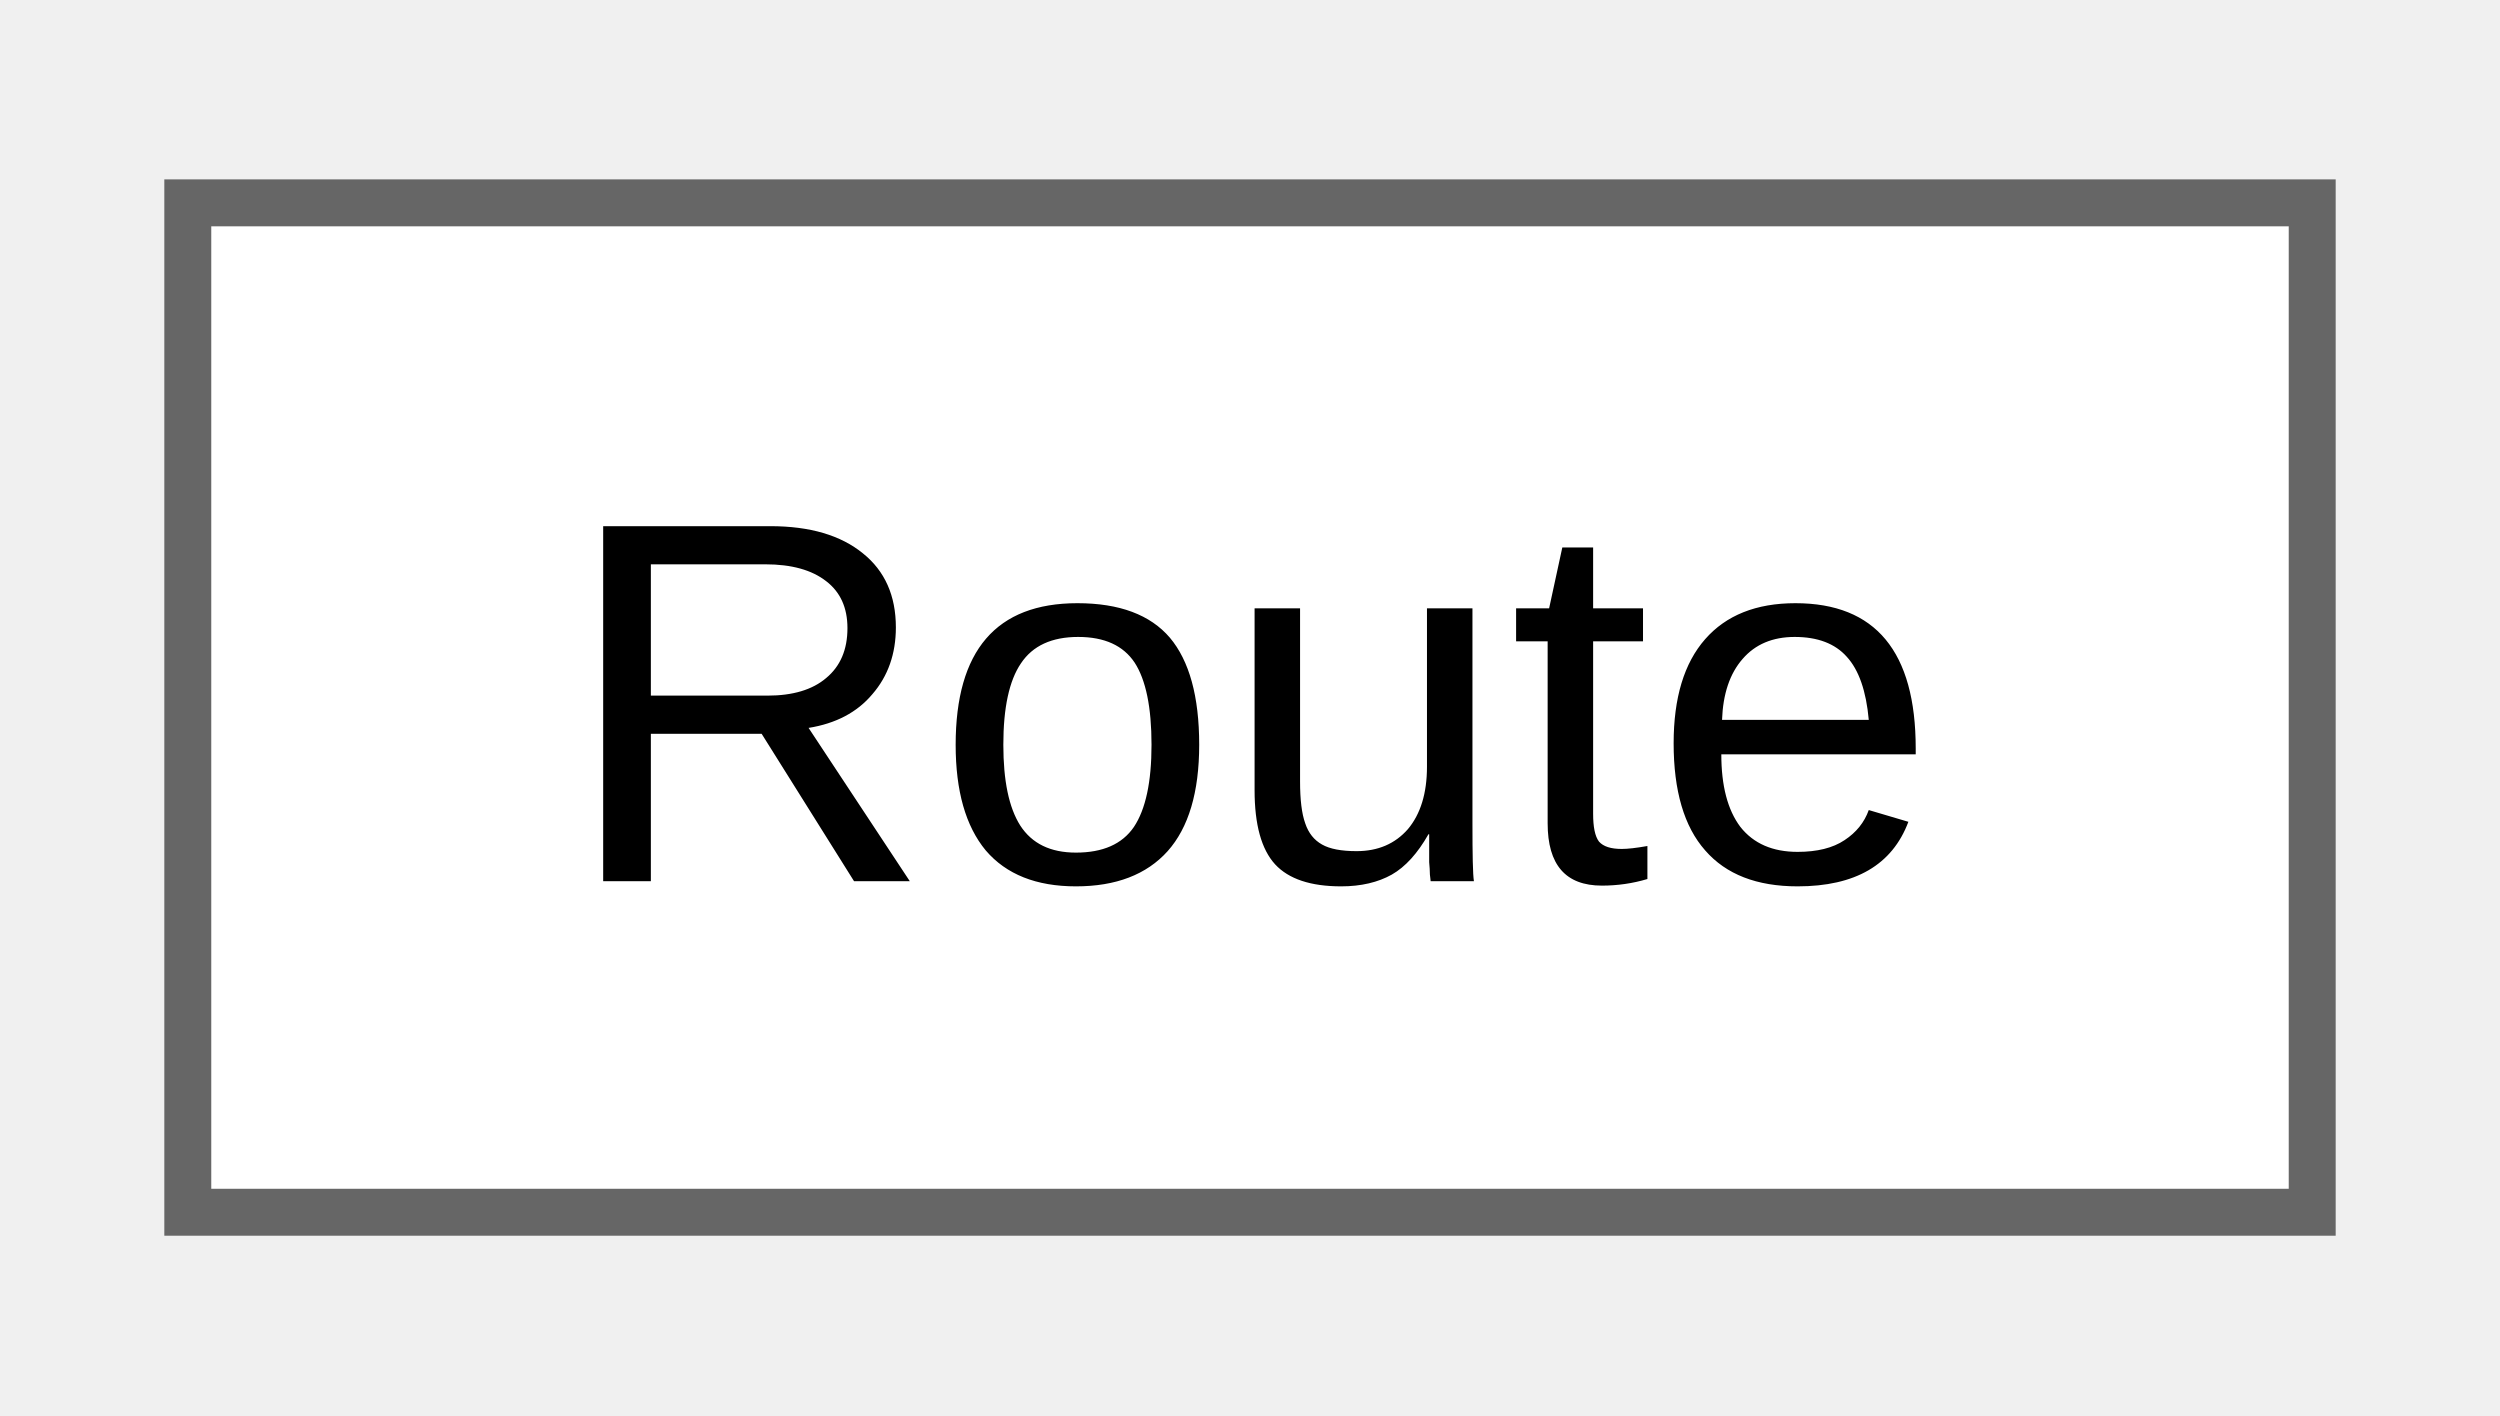
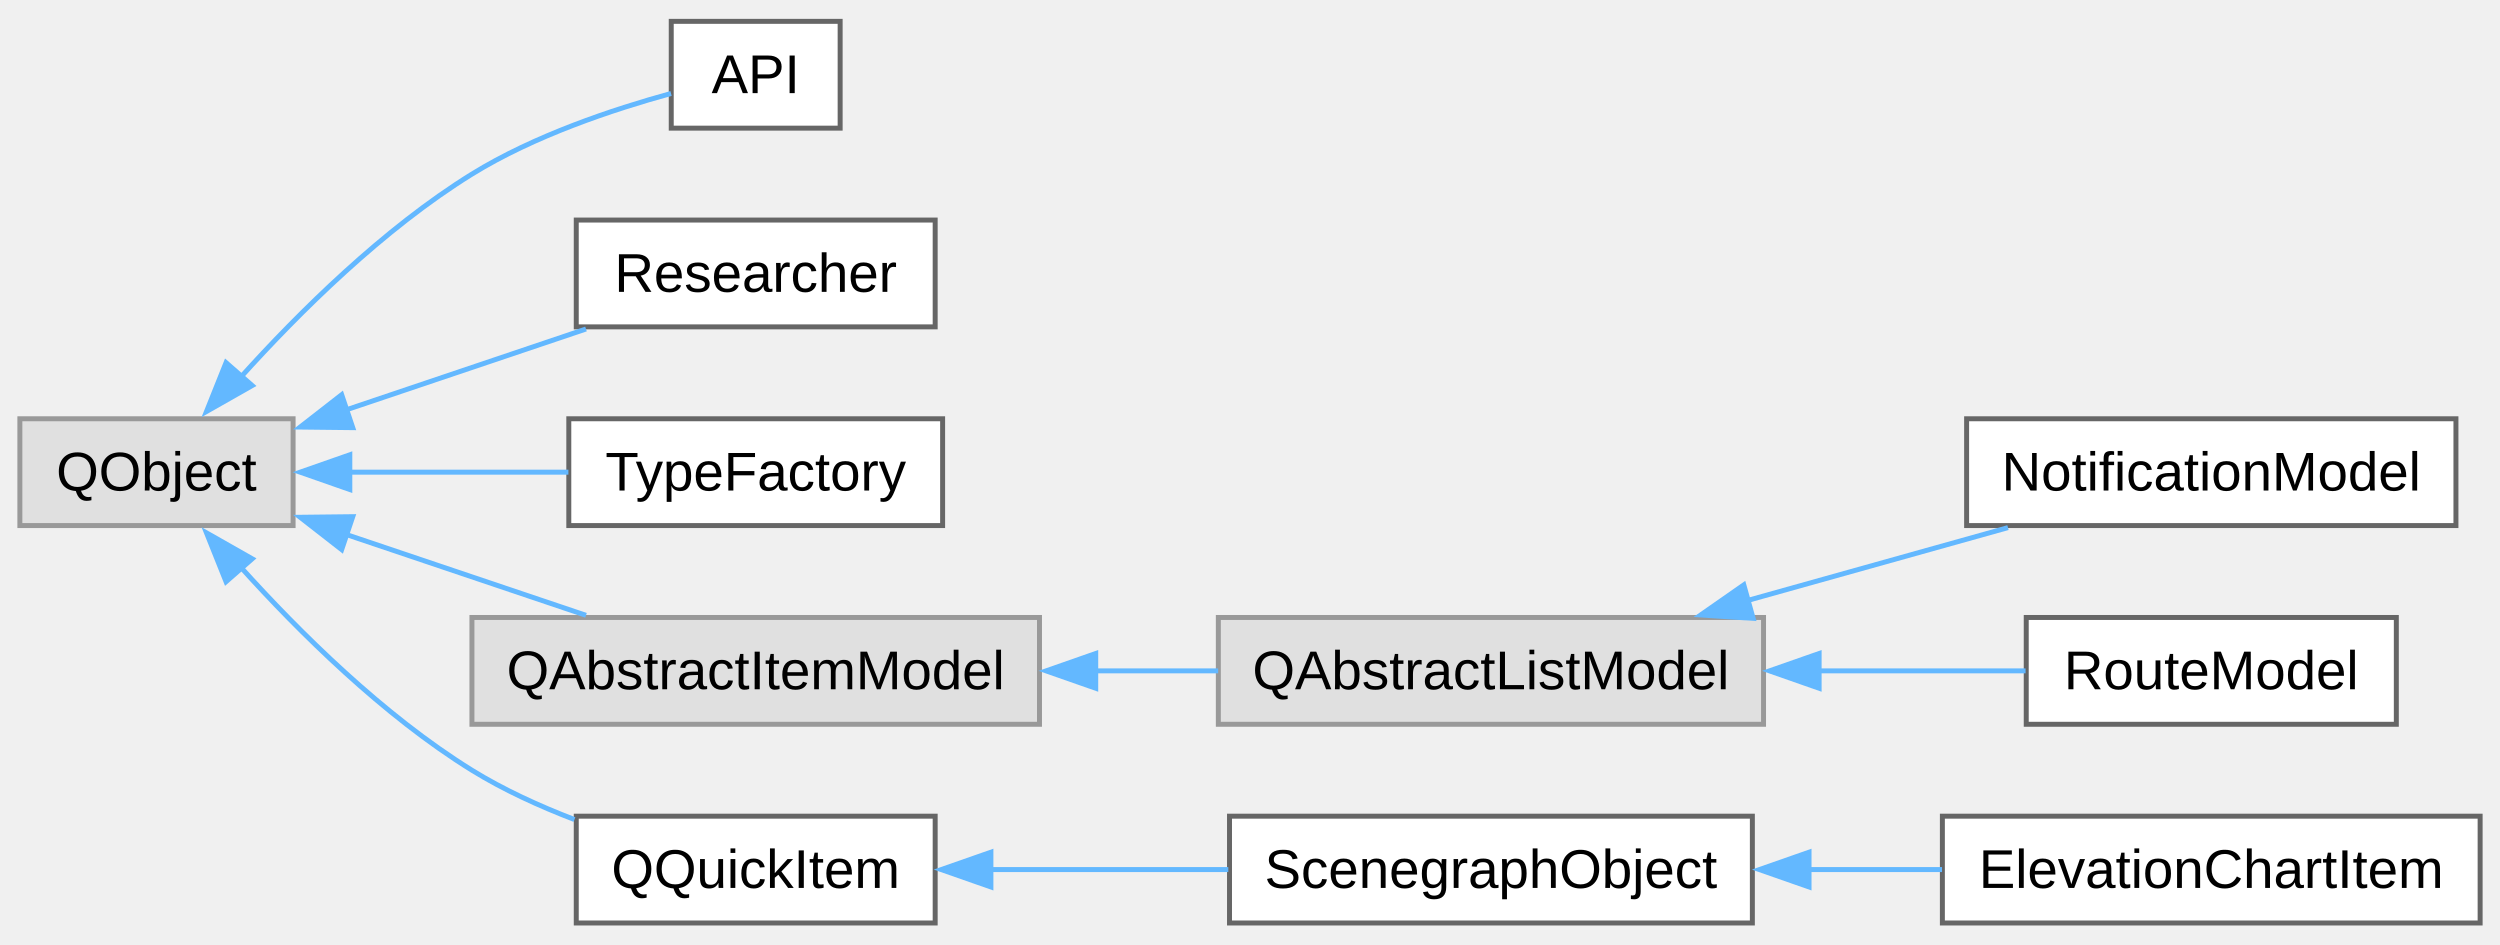
- <svg xmlns="http://www.w3.org/2000/svg" xmlns:xlink="http://www.w3.org/1999/xlink" width="53pt" height="30pt" viewBox="0.00 0.00 53.25 29.50">
-   <g id="graph0" class="graph" transform="scale(1 1) rotate(0) translate(4 25.5)">
+ <svg xmlns="http://www.w3.org/2000/svg" xmlns:xlink="http://www.w3.org/1999/xlink" width="503pt" height="190pt" viewBox="0.00 0.00 503.25 189.50">
+   <g id="graph0" class="graph" transform="scale(1 1) rotate(0) translate(4 185.5)">
    <g id="Node000000" class="node">
      <g id="a_Node000000">
-         <a xlink:href="de/d39/classElevationChart_1_1Route.html" target="_top" xlink:title="Набор последовательных точек на карте.">
-           <polygon fill="white" stroke="#666666" points="45.25,-21.5 0,-21.5 0,0 45.25,0 45.25,-21.5" />
-           <text text-anchor="middle" x="22.62" y="-7.05" font-family="Arial" font-size="11.00">Route</text>
+         <a xlink:title=" ">
+           <polygon fill="#e0e0e0" stroke="#999999" points="55,-101.5 0,-101.5 0,-80 55,-80 55,-101.5" />
+           <text text-anchor="middle" x="27.5" y="-87.05" font-family="Arial" font-size="11.00">QObject</text>
+         </a>
+       </g>
+     </g>
+     <g id="Node000001" class="node">
+       <g id="a_Node000001">
+         <a xlink:href="dc/d79/classElevationChart_1_1API.html" target="_top" xlink:title="Публичный интерфейс (C++) для виджета профиля высот.">
+           <polygon fill="white" stroke="#666666" points="165.12,-181.5 131.12,-181.5 131.12,-160 165.12,-160 165.12,-181.5" />
+           <text text-anchor="middle" x="148.12" y="-167.05" font-family="Arial" font-size="11.00">API</text>
+         </a>
+       </g>
+     </g>
+     <g id="edge4_Node000000_Node000001" class="edge">
+       <g id="a_edge4_Node000000_Node000001">
+         <a xlink:title=" ">
+           <path fill="none" stroke="#63b8ff" d="M44.47,-109.88C56.21,-122.9 73.16,-139.72 91,-150.75 103.49,-158.47 119.4,-163.78 131.08,-166.98" />
+           <polygon fill="#63b8ff" stroke="#63b8ff" points="46.77,-108.19 37.56,-102.96 41.5,-112.8 46.77,-108.19" />
+         </a>
+       </g>
+     </g>
+     <g id="Node000002" class="node">
+       <g id="a_Node000002">
+         <a xlink:href="df/d15/classElevationChart_1_1Researcher.html" target="_top" xlink:title=" ">
+           <polygon fill="white" stroke="#666666" points="184.25,-141.5 112,-141.5 112,-120 184.25,-120 184.25,-141.5" />
+           <text text-anchor="middle" x="148.12" y="-127.05" font-family="Arial" font-size="11.00">Researcher</text>
+         </a>
+       </g>
+     </g>
+     <g id="edge5_Node000000_Node000002" class="edge">
+       <g id="a_edge5_Node000000_Node000002">
+         <a xlink:title=" ">
+           <path fill="none" stroke="#63b8ff" d="M65.68,-103.29C81.15,-108.5 98.95,-114.51 113.96,-119.57" />
+           <polygon fill="#63b8ff" stroke="#63b8ff" points="67.01,-99.71 56.42,-99.83 64.78,-106.34 67.01,-99.71" />
+         </a>
+       </g>
+     </g>
+     <g id="Node000003" class="node">
+       <g id="a_Node000003">
+         <a xlink:href="d6/dda/classElevationChart_1_1TypeFactory.html" target="_top" xlink:title=" ">
+           <polygon fill="white" stroke="#666666" points="185.75,-101.5 110.5,-101.5 110.5,-80 185.75,-80 185.75,-101.5" />
+           <text text-anchor="middle" x="148.12" y="-87.05" font-family="Arial" font-size="11.00">TypeFactory</text>
+         </a>
+       </g>
+     </g>
+     <g id="edge6_Node000000_Node000003" class="edge">
+       <g id="a_edge6_Node000000_Node000003">
+         <a xlink:title=" ">
+           <path fill="none" stroke="#63b8ff" d="M66.27,-90.75C80.39,-90.75 96.4,-90.75 110.42,-90.75" />
+           <polygon fill="#63b8ff" stroke="#63b8ff" points="66.42,-87.25 56.42,-90.75 66.42,-94.25 66.42,-87.25" />
+         </a>
+       </g>
+     </g>
+     <g id="Node000004" class="node">
+       <g id="a_Node000004">
+         <a xlink:title=" ">
+           <polygon fill="#e0e0e0" stroke="#999999" points="205.25,-61.5 91,-61.5 91,-40 205.25,-40 205.25,-61.5" />
+           <text text-anchor="middle" x="148.12" y="-47.05" font-family="Arial" font-size="11.00">QAbstractItemModel</text>
+         </a>
+       </g>
+     </g>
+     <g id="edge7_Node000000_Node000004" class="edge">
+       <g id="a_edge7_Node000000_Node000004">
+         <a xlink:title=" ">
+           <path fill="none" stroke="#63b8ff" d="M65.68,-78.21C81.15,-73 98.95,-66.99 113.96,-61.93" />
+           <polygon fill="#63b8ff" stroke="#63b8ff" points="64.78,-75.16 56.42,-81.67 67.01,-81.79 64.78,-75.16" />
+         </a>
+       </g>
+     </g>
+     <g id="Node000008" class="node">
+       <g id="a_Node000008">
+         <a xlink:href="d7/d4d/classQQuickItem.html" target="_top" xlink:title=" ">
+           <polygon fill="white" stroke="#666666" points="184.25,-21.5 112,-21.5 112,0 184.25,0 184.25,-21.5" />
+           <text text-anchor="middle" x="148.12" y="-7.05" font-family="Arial" font-size="11.00">QQuickItem</text>
+         </a>
+       </g>
+     </g>
+     <g id="edge11_Node000000_Node000008" class="edge">
+       <g id="a_edge11_Node000000_Node000008">
+         <a xlink:title=" ">
+           <path fill="none" stroke="#63b8ff" d="M44.47,-71.62C56.21,-58.6 73.16,-41.78 91,-30.75 97.34,-26.83 104.55,-23.54 111.64,-20.82" />
+           <polygon fill="#63b8ff" stroke="#63b8ff" points="41.5,-68.7 37.56,-78.54 46.77,-73.31 41.5,-68.7" />
+         </a>
+       </g>
+     </g>
+     <g id="Node000005" class="node">
+       <g id="a_Node000005">
+         <a xlink:title=" ">
+           <polygon fill="#e0e0e0" stroke="#999999" points="351,-61.5 241.25,-61.5 241.25,-40 351,-40 351,-61.5" />
+           <text text-anchor="middle" x="296.12" y="-47.05" font-family="Arial" font-size="11.00">QAbstractListModel</text>
+         </a>
+       </g>
+     </g>
+     <g id="edge8_Node000004_Node000005" class="edge">
+       <g id="a_edge8_Node000004_Node000005">
+         <a xlink:title=" ">
+           <path fill="none" stroke="#63b8ff" d="M216.41,-50.75C224.73,-50.75 233.14,-50.75 241.22,-50.75" />
+           <polygon fill="#63b8ff" stroke="#63b8ff" points="216.57,-47.25 206.57,-50.75 216.57,-54.25 216.57,-47.25" />
+         </a>
+       </g>
+     </g>
+     <g id="Node000006" class="node">
+       <g id="a_Node000006">
+         <a xlink:href="d4/d99/classElevationChart_1_1NotificationModel.html" target="_top" xlink:title="Модель оповещений об ошибках в маршруте.">
+           <polygon fill="white" stroke="#666666" points="490.38,-101.5 391.88,-101.5 391.88,-80 490.38,-80 490.38,-101.5" />
+           <text text-anchor="middle" x="441.12" y="-87.05" font-family="Arial" font-size="11.00">NotificationModel</text>
+         </a>
+       </g>
+     </g>
+     <g id="edge9_Node000005_Node000006" class="edge">
+       <g id="a_edge9_Node000005_Node000006">
+         <a xlink:title=" ">
+           <path fill="none" stroke="#63b8ff" d="M347.78,-64.92C364.99,-69.73 383.96,-75.04 400.21,-79.59" />
+           <polygon fill="#63b8ff" stroke="#63b8ff" points="348.91,-61.32 338.34,-62 347.03,-68.06 348.91,-61.32" />
+         </a>
+       </g>
+     </g>
+     <g id="Node000007" class="node">
+       <g id="a_Node000007">
+         <a xlink:href="d6/de1/classElevationChart_1_1RouteModel.html" target="_top" xlink:title="Модель точек пути для профиля высот.">
+           <polygon fill="white" stroke="#666666" points="478.38,-61.5 403.88,-61.5 403.88,-40 478.38,-40 478.38,-61.5" />
+           <text text-anchor="middle" x="441.12" y="-47.05" font-family="Arial" font-size="11.00">RouteModel</text>
+         </a>
+       </g>
+     </g>
+     <g id="edge10_Node000005_Node000007" class="edge">
+       <g id="a_edge10_Node000005_Node000007">
+         <a xlink:title=" ">
+           <path fill="none" stroke="#63b8ff" d="M362.03,-50.75C376.36,-50.75 391.04,-50.75 403.75,-50.75" />
+           <polygon fill="#63b8ff" stroke="#63b8ff" points="362.19,-47.25 352.19,-50.75 362.19,-54.25 362.19,-47.25" />
+         </a>
+       </g>
+     </g>
+     <g id="Node000009" class="node">
+       <g id="a_Node000009">
+         <a xlink:href="d6/d6b/classSG_1_1ScenegraphObject.html" target="_top" xlink:title="Базовый класс для объектов Qt Quick Scenegraph.">
+           <polygon fill="white" stroke="#666666" points="348.75,-21.5 243.5,-21.5 243.5,0 348.75,0 348.75,-21.5" />
+           <text text-anchor="middle" x="296.12" y="-7.05" font-family="Arial" font-size="11.00">ScenegraphObject</text>
+         </a>
+       </g>
+     </g>
+     <g id="edge12_Node000008_Node000009" class="edge">
+       <g id="a_edge12_Node000008_Node000009">
+         <a xlink:title=" ">
+           <path fill="none" stroke="#63b8ff" d="M195.22,-10.75C210.49,-10.75 227.59,-10.75 243.26,-10.75" />
+           <polygon fill="#63b8ff" stroke="#63b8ff" points="195.47,-7.25 185.47,-10.75 195.47,-14.25 195.47,-7.25" />
+         </a>
+       </g>
+     </g>
+     <g id="Node000010" class="node">
+       <g id="a_Node000010">
+         <a xlink:href="d2/d6b/classElevationChart_1_1ElevationChartItem.html" target="_top" xlink:title="Основной класс библиотеки.">
+           <polygon fill="white" stroke="#666666" points="495.25,-21.5 387,-21.5 387,0 495.25,0 495.25,-21.5" />
+           <text text-anchor="middle" x="441.12" y="-7.05" font-family="Arial" font-size="11.00">ElevationChartItem</text>
+         </a>
+       </g>
+     </g>
+     <g id="edge13_Node000009_Node000010" class="edge">
+       <g id="a_edge13_Node000009_Node000010">
+         <a xlink:title=" ">
+           <path fill="none" stroke="#63b8ff" d="M359.99,-10.75C368.98,-10.75 378.15,-10.75 386.93,-10.75" />
+           <polygon fill="#63b8ff" stroke="#63b8ff" points="360.16,-7.25 350.16,-10.75 360.16,-14.25 360.16,-7.25" />
        </a>
      </g>
    </g>
  </g>
</svg>
